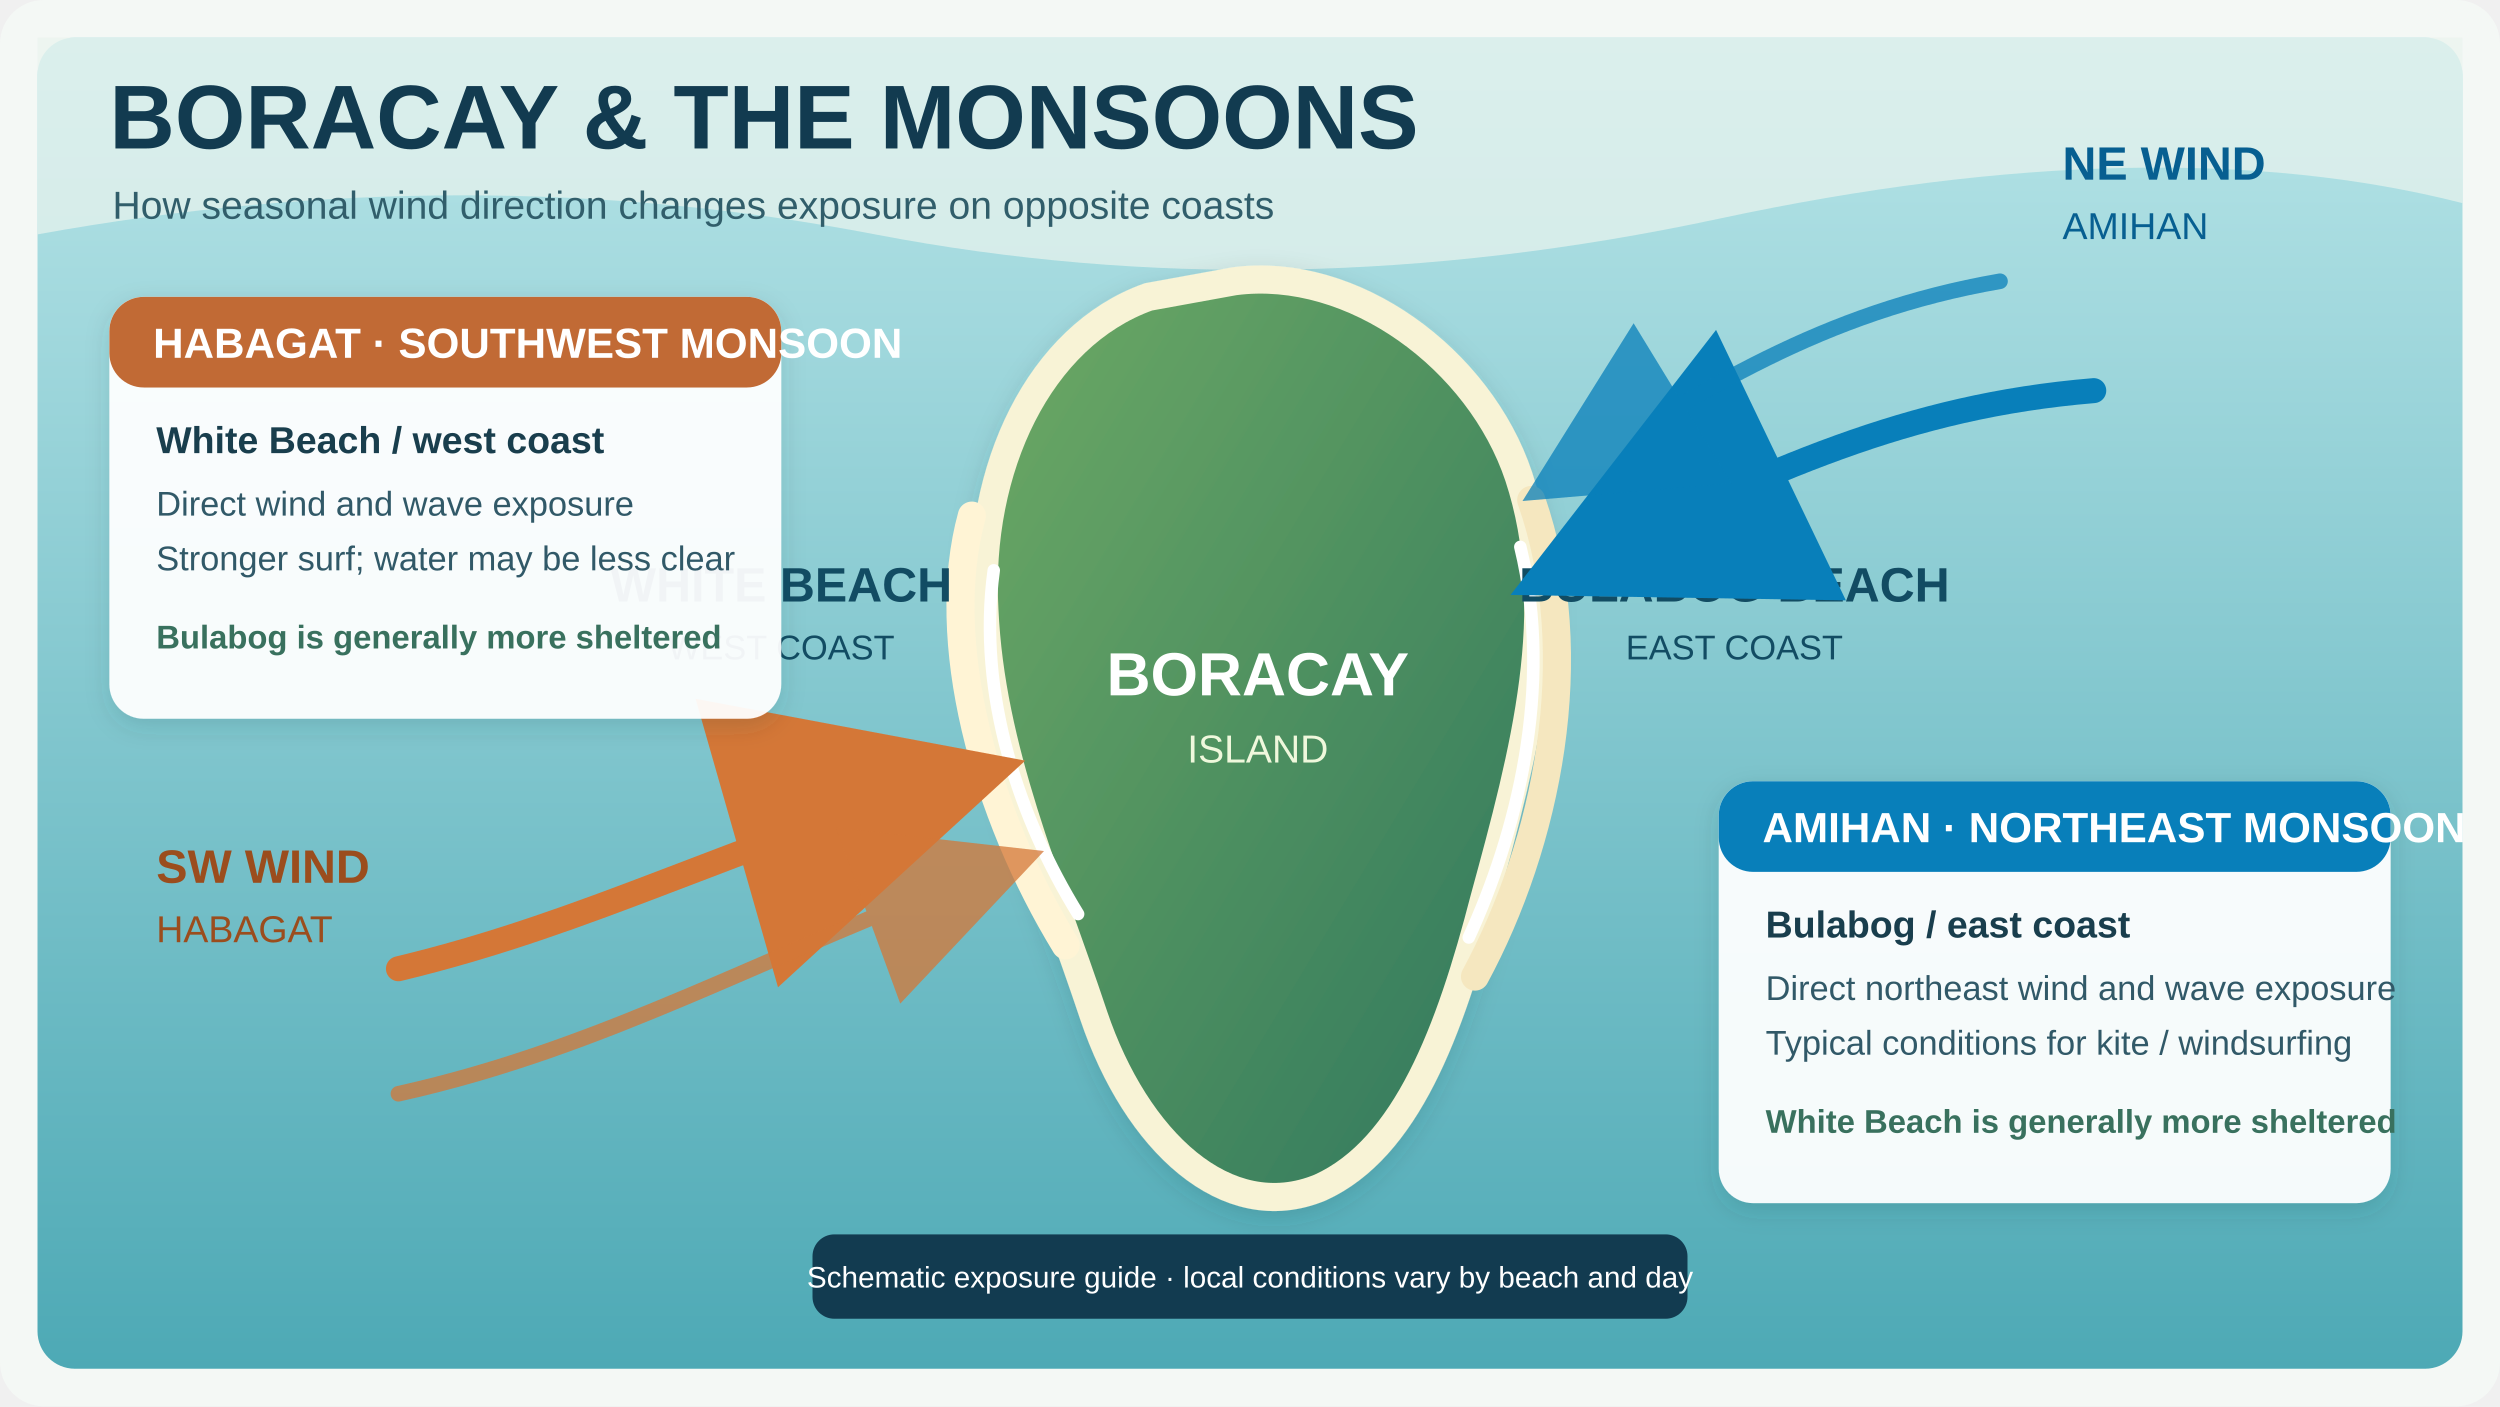
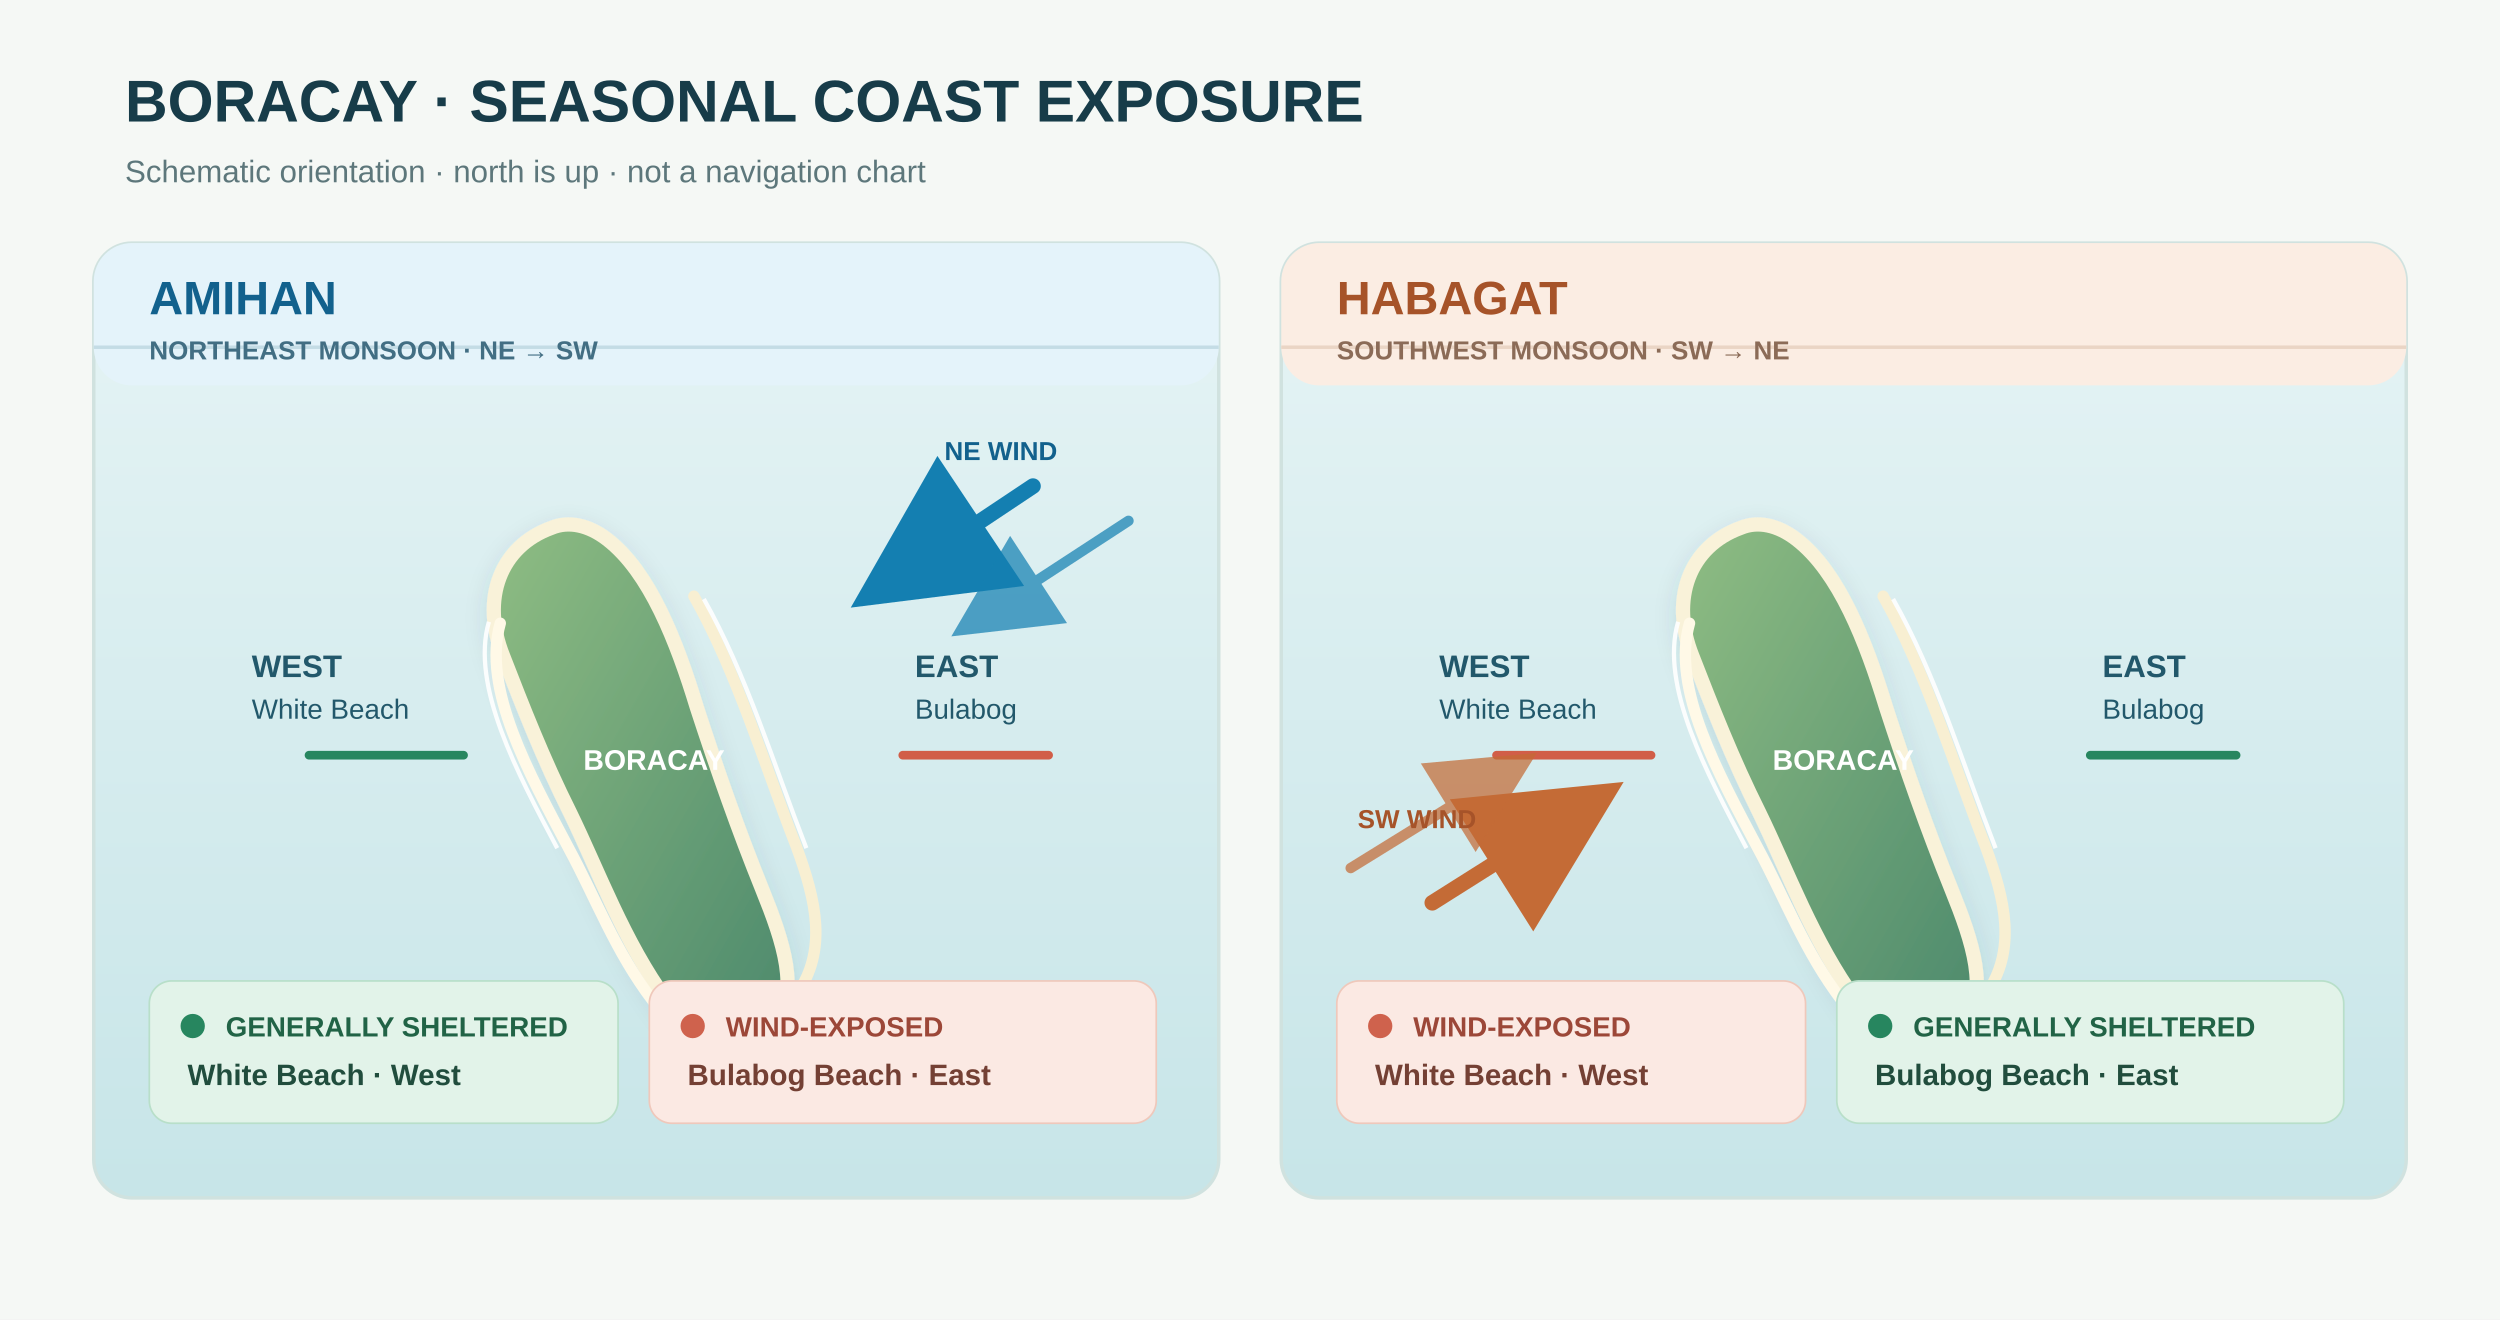
- <svg xmlns="http://www.w3.org/2000/svg" viewBox="0 0 1600 900" role="img" aria-labelledby="title desc">
+ <svg xmlns="http://www.w3.org/2000/svg" viewBox="0 0 1440 760" role="img" aria-labelledby="title desc">
  <defs>
-     <linearGradient id="sea" x2="0" y2="1">
-       <stop stop-color="#b8e5e8" />
-       <stop offset="1" stop-color="#4da9b5" />
+     <linearGradient id="water" x1="0" y1="0" x2="0" y2="1">
+       <stop stop-color="#e6f4f5" />
+       <stop offset="1" stop-color="#c7e5e8" />
    </linearGradient>
-     <linearGradient id="island" x2="1" y2="1">
-       <stop stop-color="#6eaa65" />
-       <stop offset="1" stop-color="#2e765c" />
+     <linearGradient id="land" x1="0" y1="0" x2="1" y2="1">
+       <stop stop-color="#8fbd83" />
+       <stop offset="1" stop-color="#4c896c" />
    </linearGradient>
-     <marker id="arrNE" markerWidth="12" markerHeight="12" refX="9" refY="6" orient="auto">
-       <path d="M0 0L12 6L0 12Z" fill="#087fba" />
+     <marker id="windBlue" markerWidth="10" markerHeight="10" refX="8" refY="5" orient="auto">
+       <path d="M0 0L10 5L0 10Z" fill="#147fb1" />
    </marker>
-     <marker id="arrSW" markerWidth="12" markerHeight="12" refX="9" refY="6" orient="auto">
-       <path d="M0 0L12 6L0 12Z" fill="#d47737" />
+     <marker id="windOrange" markerWidth="10" markerHeight="10" refX="8" refY="5" orient="auto">
+       <path d="M0 0L10 5L0 10Z" fill="#c46b36" />
    </marker>
-     <filter id="shadow" x="-20%" y="-20%" width="140%" height="140%">
-       <feDropShadow dx="0" dy="5" stdDeviation="8" flood-color="#163d48" flood-opacity=".15" />
+     <filter id="softShadow" x="-20%" y="-20%" width="140%" height="140%">
+       <feDropShadow dx="0" dy="5" stdDeviation="8" flood-color="#244e57" flood-opacity=".12" />
    </filter>
+     <g id="island">
+       <path d="M-76 -178 C-112 -165 -126 -128 -110 -88 C-96 -52 -82 -16 -63 22 C-43 63 -25 113 5 154 C27 184 60 193 80 171 C99 149 87 113 72 76 C55 34 40 -9 26 -52 C12 -98 -7 -147 -37 -170 C-50 -180 -64 -183 -76 -178Z" fill="url(#land)" stroke="#f9f2d9" stroke-width="10" filter="url(#softShadow)" />
+       <path d="M-112 -111 C-125 -65 -92 -6 -64 47 C-45 82 -31 120 -5 154" fill="none" stroke="#fff9e7" stroke-width="8" stroke-linecap="round" />
+       <path d="M24 -130 C54 -77 73 -13 96 46 C110 84 118 119 96 150" fill="none" stroke="#f8efd2" stroke-width="8" stroke-linecap="round" />
+       <path d="M-120 -112 C-133 -67 -100 -6 -72 47" fill="none" stroke="#ffffff" stroke-width="3" opacity=".9" />
+       <path d="M31 -128 C61 -75 80 -12 103 47" fill="none" stroke="#ffffff" stroke-width="3" opacity=".9" />
+     </g>
  </defs>
-   <rect width="1600" height="900" rx="28" fill="#f4f8f5" />
-   <rect x="24" y="24" width="1552" height="852" rx="24" fill="url(#sea)" />
-   <path d="M24 150Q300 100 560 150T1100 140T1576 130V24H24Z" fill="#e9f4ee" opacity=".7" />
-   <text x="70" y="95" font-family="Arial,sans-serif" font-size="58" font-weight="700" fill="#123b50">BORACAY &amp; THE MONSOONS</text>
-   <text x="72" y="140" font-family="Arial,sans-serif" font-size="25" fill="#315e6b">How seasonal wind direction changes exposure on opposite coasts</text>
-   <path d="M735 190 C665 215 625 300 630 390 C634 480 670 560 700 650 C727 730 785 785 845 760 C900 735 928 660 950 575 C976 480 1000 390 972 305 C947 230 866 170 790 180Z" fill="url(#island)" stroke="#f8f3d6" stroke-width="18" filter="url(#shadow)" />
-   <path d="M622 330 C600 410 630 520 682 605" fill="none" stroke="#fff4d5" stroke-width="18" stroke-linecap="round" />
-   <path d="M980 320 C1015 420 990 540 944 625" fill="none" stroke="#f5e7bf" stroke-width="18" stroke-linecap="round" />
-   <path d="M636 365 C625 445 653 525 690 585" fill="none" stroke="#ffffff" stroke-width="8" stroke-linecap="round" />
-   <path d="M973 350 C995 440 970 535 940 600" fill="none" stroke="#ffffff" stroke-width="8" stroke-linecap="round" />
-   <text x="805" y="445" text-anchor="middle" font-family="Arial,sans-serif" font-size="39" font-weight="700" fill="#fff">BORACAY</text>
-   <text x="805" y="488" text-anchor="middle" font-family="Arial,sans-serif" font-size="25" fill="#eff8dc">ISLAND</text>
-   <text x="500" y="385" text-anchor="middle" font-family="Arial,sans-serif" font-size="31" font-weight="700" fill="#124c63">WHITE BEACH</text>
-   <text x="500" y="422" text-anchor="middle" font-family="Arial,sans-serif" font-size="22" fill="#124c63">WEST COAST</text>
-   <text x="1110" y="385" text-anchor="middle" font-family="Arial,sans-serif" font-size="31" font-weight="700" fill="#124c63">BULABOG BEACH</text>
-   <text x="1110" y="422" text-anchor="middle" font-family="Arial,sans-serif" font-size="22" fill="#124c63">EAST COAST</text>
-   <path d="M1340 250 C1220 260 1135 300 1010 360" stroke="#087fba" stroke-width="16" fill="none" marker-end="url(#arrNE)" stroke-linecap="round" />
-   <path d="M1280 180 C1165 200 1090 250 1000 305" stroke="#087fba" stroke-width="10" fill="none" marker-end="url(#arrNE)" stroke-linecap="round" opacity=".75" />
-   <text x="1320" y="115" font-family="Arial,sans-serif" font-size="30" font-weight="700" fill="#075f91">NE WIND</text>
-   <text x="1320" y="153" font-family="Arial,sans-serif" font-size="24" fill="#075f91">AMIHAN</text>
-   <path d="M255 620 C380 590 470 540 610 500" stroke="#d47737" stroke-width="16" fill="none" marker-end="url(#arrSW)" stroke-linecap="round" />
-   <path d="M255 700 C390 670 490 610 640 555" stroke="#d47737" stroke-width="10" fill="none" marker-end="url(#arrSW)" stroke-linecap="round" opacity=".75" />
-   <text x="100" y="565" font-family="Arial,sans-serif" font-size="30" font-weight="700" fill="#9b4d1d">SW WIND</text>
-   <text x="100" y="603" font-family="Arial,sans-serif" font-size="24" fill="#9b4d1d">HABAGAT</text>
-   <rect x="70" y="190" width="430" height="270" rx="22" fill="#fff" opacity=".94" filter="url(#shadow)" />
-   <rect x="70" y="190" width="430" height="58" rx="22" fill="#c16a35" />
-   <text x="98" y="229" font-family="Arial,sans-serif" font-size="27" font-weight="700" fill="#fff">HABAGAT · SOUTHWEST MONSOON</text>
-   <text x="100" y="290" font-family="Arial,sans-serif" font-size="24" font-weight="700" fill="#193e4d">White Beach / west coast</text>
-   <text x="100" y="330" font-family="Arial,sans-serif" font-size="22" fill="#315968">Direct wind and wave exposure</text>
-   <text x="100" y="365" font-family="Arial,sans-serif" font-size="22" fill="#315968">Stronger surf; water may be less clear</text>
-   <text x="100" y="415" font-family="Arial,sans-serif" font-size="21" font-weight="700" fill="#39715e">Bulabog is generally more sheltered</text>
-   <rect x="1100" y="500" width="430" height="270" rx="22" fill="#fff" opacity=".94" filter="url(#shadow)" />
-   <rect x="1100" y="500" width="430" height="58" rx="22" fill="#087fba" />
-   <text x="1128" y="539" font-family="Arial,sans-serif" font-size="27" font-weight="700" fill="#fff">AMIHAN · NORTHEAST MONSOON</text>
-   <text x="1130" y="600" font-family="Arial,sans-serif" font-size="24" font-weight="700" fill="#193e4d">Bulabog / east coast</text>
-   <text x="1130" y="640" font-family="Arial,sans-serif" font-size="22" fill="#315968">Direct northeast wind and wave exposure</text>
-   <text x="1130" y="675" font-family="Arial,sans-serif" font-size="22" fill="#315968">Typical conditions for kite / windsurfing</text>
-   <text x="1130" y="725" font-family="Arial,sans-serif" font-size="21" font-weight="700" fill="#39715e">White Beach is generally more sheltered</text>
-   <rect x="520" y="790" width="560" height="54" rx="14" fill="#123b50" />
-   <text x="800" y="824" text-anchor="middle" font-family="Arial,sans-serif" font-size="19" fill="#fff">Schematic exposure guide · local conditions vary by beach and day</text>
+   <rect width="1440" height="760" fill="#f5f8f5" />
+   <text x="72" y="70" font-family="Arial, sans-serif" font-size="34" font-weight="700" fill="#173c49">BORACAY · SEASONAL COAST EXPOSURE</text>
+   <text x="72" y="105" font-family="Arial, sans-serif" font-size="18" fill="#5d777b">Schematic orientation · north is up · not a navigation chart</text>
+   <rect x="54" y="140" width="648" height="550" rx="22" fill="url(#water)" stroke="#d0e2df" stroke-width="2" />
+   <rect x="54" y="140" width="648" height="82" rx="22" fill="#e4f3fa" />
+   <path d="M54 200H702" stroke="#c4dce5" stroke-width="2" />
+   <text x="86" y="181" font-family="Arial, sans-serif" font-size="27" font-weight="800" fill="#12618d">AMIHAN</text>
+   <text x="86" y="207" font-family="Arial, sans-serif" font-size="15" font-weight="600" fill="#426e83">NORTHEAST MONSOON · NE → SW</text>
+   <g transform="translate(380 450) scale(.82)">
+     <use href="#island" />
+     <text x="-4" y="-8" text-anchor="middle" font-family="Arial, sans-serif" font-size="20" font-weight="800" fill="#fff">BORACAY</text>
+   </g>
+   <text x="145" y="390" font-family="Arial, sans-serif" font-size="18" font-weight="800" fill="#22586b">WEST</text>
+   <text x="145" y="414" font-family="Arial, sans-serif" font-size="16" fill="#22586b">White Beach</text>
+   <path d="M178 435L267 435" stroke="#27865f" stroke-width="5" stroke-linecap="round" />
+   <text x="527" y="390" font-family="Arial, sans-serif" font-size="18" font-weight="800" fill="#22586b">EAST</text>
+   <text x="527" y="414" font-family="Arial, sans-serif" font-size="16" fill="#22586b">Bulabog</text>
+   <path d="M520 435L604 435" stroke="#d15e48" stroke-width="5" stroke-linecap="round" />
+   <path d="M595 280L505 340" stroke="#147fb1" stroke-width="9" stroke-linecap="round" marker-end="url(#windBlue)" />
+   <path d="M650 300L558 360" stroke="#147fb1" stroke-width="6" stroke-linecap="round" marker-end="url(#windBlue)" opacity=".72" />
+   <text x="544" y="265" font-family="Arial, sans-serif" font-size="15" font-weight="800" fill="#12618d">NE WIND</text>
+   <rect x="86" y="565" width="270" height="82" rx="13" fill="#e2f3e9" stroke="#b8dfc9" />
+   <circle cx="111" cy="591" r="7" fill="#27865f" />
+   <text x="130" y="597" font-family="Arial, sans-serif" font-size="16" font-weight="800" fill="#216346">GENERALLY SHELTERED</text>
+   <text x="108" y="625" font-family="Arial, sans-serif" font-size="17" font-weight="700" fill="#214d3d">White Beach · West</text>
+   <rect x="374" y="565" width="292" height="82" rx="13" fill="#fbe9e3" stroke="#efc8bb" />
+   <circle cx="399" cy="591" r="7" fill="#cf624d" />
+   <text x="418" y="597" font-family="Arial, sans-serif" font-size="16" font-weight="800" fill="#9c4738">WIND-EXPOSED</text>
+   <text x="396" y="625" font-family="Arial, sans-serif" font-size="17" font-weight="700" fill="#744034">Bulabog Beach · East</text>
+   <rect x="738" y="140" width="648" height="550" rx="22" fill="url(#water)" stroke="#d0e2df" stroke-width="2" />
+   <rect x="738" y="140" width="648" height="82" rx="22" fill="#fbede3" />
+   <path d="M738 200H1386" stroke="#ead5c5" stroke-width="2" />
+   <text x="770" y="181" font-family="Arial, sans-serif" font-size="27" font-weight="800" fill="#a65329">HABAGAT</text>
+   <text x="770" y="207" font-family="Arial, sans-serif" font-size="15" font-weight="600" fill="#8b6b57">SOUTHWEST MONSOON · SW → NE</text>
+   <g transform="translate(1065 450) scale(.82)">
+     <use href="#island" />
+     <text x="-4" y="-8" text-anchor="middle" font-family="Arial, sans-serif" font-size="20" font-weight="800" fill="#fff">BORACAY</text>
+   </g>
+   <text x="829" y="390" font-family="Arial, sans-serif" font-size="18" font-weight="800" fill="#22586b">WEST</text>
+   <text x="829" y="414" font-family="Arial, sans-serif" font-size="16" fill="#22586b">White Beach</text>
+   <path d="M862 435L951 435" stroke="#d15e48" stroke-width="5" stroke-linecap="round" />
+   <text x="1211" y="390" font-family="Arial, sans-serif" font-size="18" font-weight="800" fill="#22586b">EAST</text>
+   <text x="1211" y="414" font-family="Arial, sans-serif" font-size="16" fill="#22586b">Bulabog</text>
+   <path d="M1204 435L1288 435" stroke="#27865f" stroke-width="5" stroke-linecap="round" />
+   <path d="M825 520L920 460" stroke="#c46b36" stroke-width="9" stroke-linecap="round" marker-end="url(#windOrange)" />
+   <path d="M778 500L875 440" stroke="#c46b36" stroke-width="6" stroke-linecap="round" marker-end="url(#windOrange)" opacity=".72" />
+   <text x="782" y="477" font-family="Arial, sans-serif" font-size="15" font-weight="800" fill="#a65329">SW WIND</text>
+   <rect x="770" y="565" width="270" height="82" rx="13" fill="#fbe9e3" stroke="#efc8bb" />
+   <circle cx="795" cy="591" r="7" fill="#cf624d" />
+   <text x="814" y="597" font-family="Arial, sans-serif" font-size="16" font-weight="800" fill="#9c4738">WIND-EXPOSED</text>
+   <text x="792" y="625" font-family="Arial, sans-serif" font-size="17" font-weight="700" fill="#744034">White Beach · West</text>
+   <rect x="1058" y="565" width="292" height="82" rx="13" fill="#e2f3e9" stroke="#b8dfc9" />
+   <circle cx="1083" cy="591" r="7" fill="#27865f" />
+   <text x="1102" y="597" font-family="Arial, sans-serif" font-size="16" font-weight="800" fill="#216346">GENERALLY SHELTERED</text>
+   <text x="1080" y="625" font-family="Arial, sans-serif" font-size="17" font-weight="700" fill="#214d3d">Bulabog Beach · East</text>
</svg>
